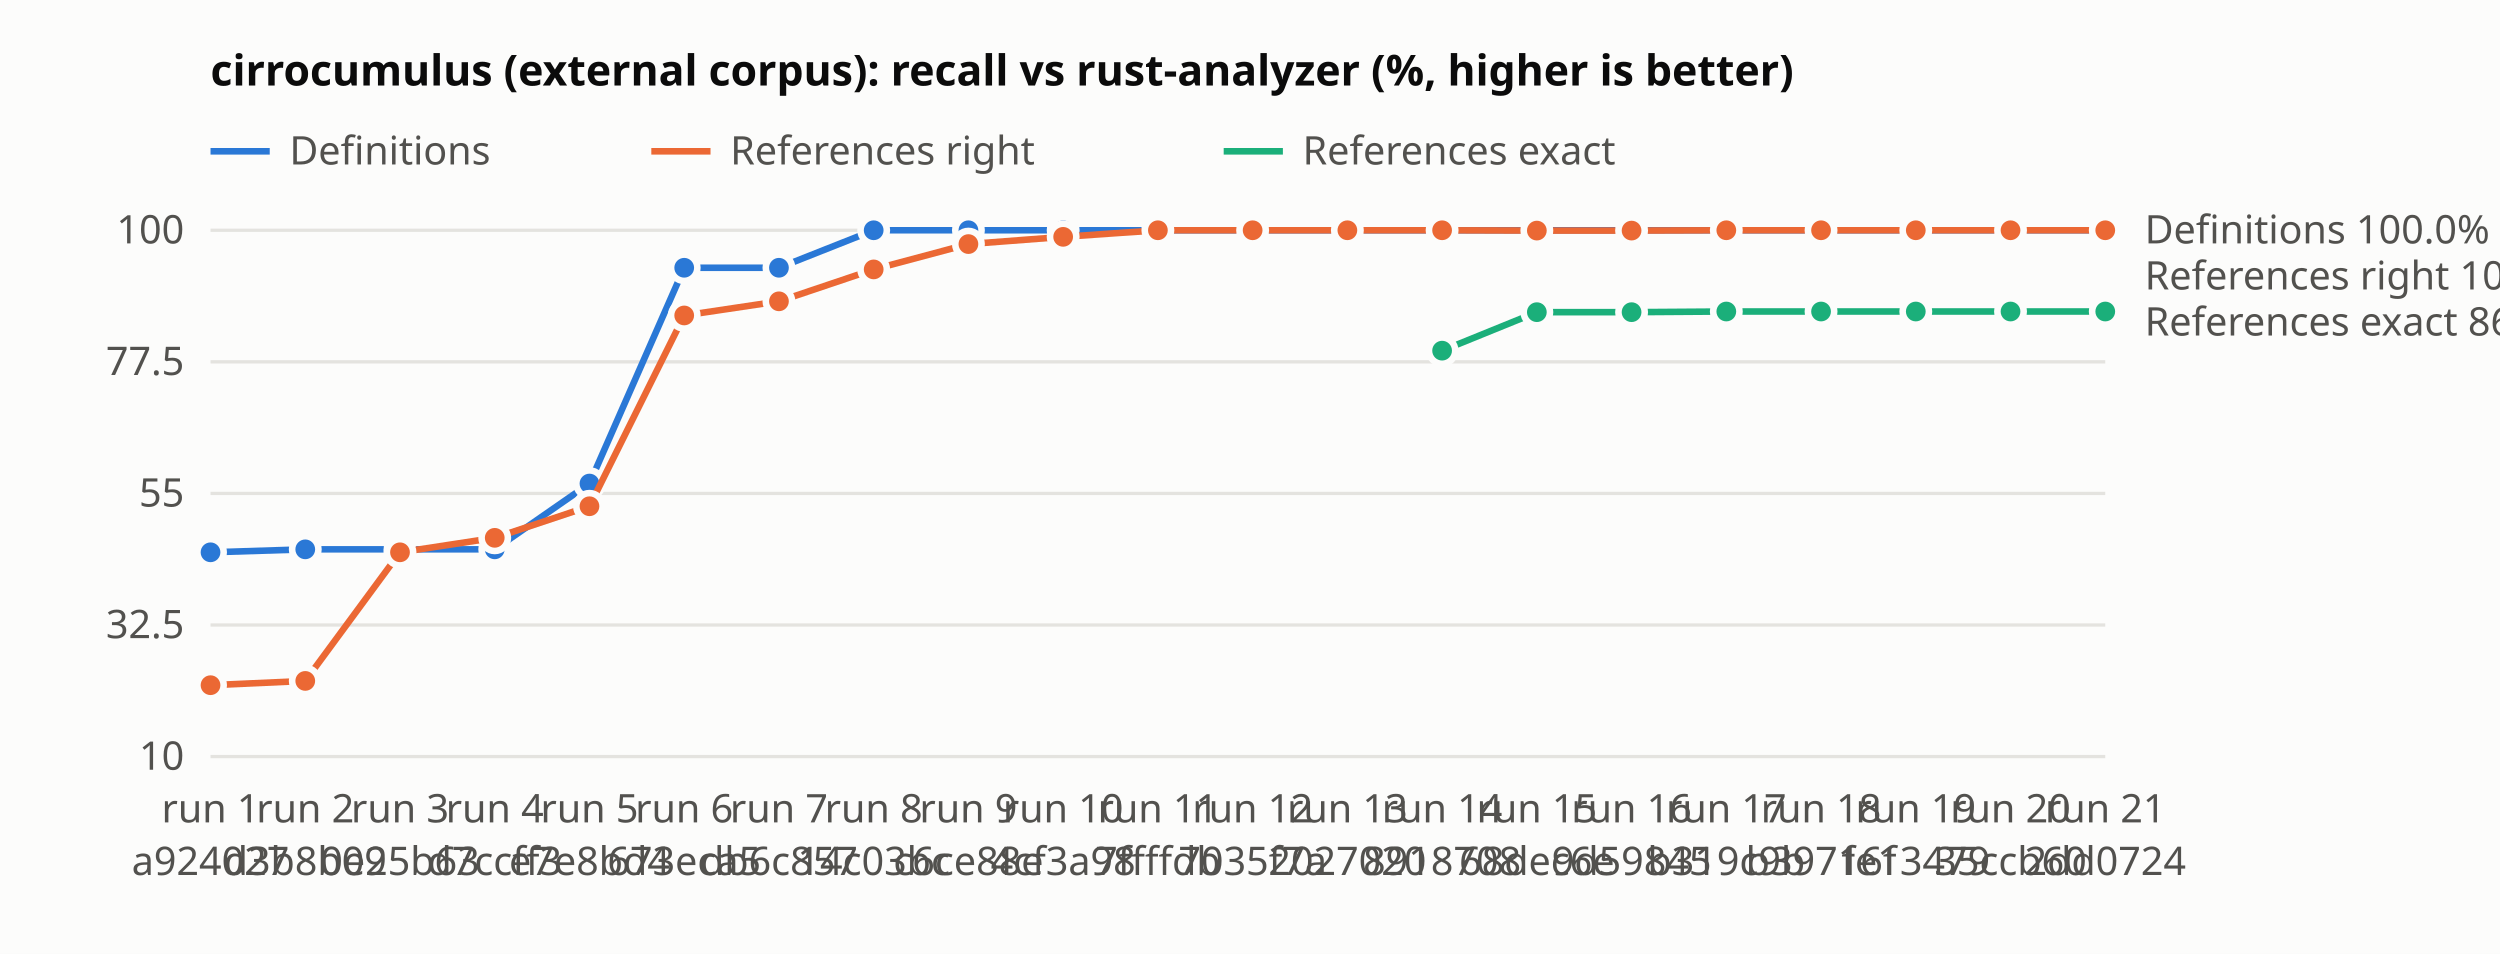
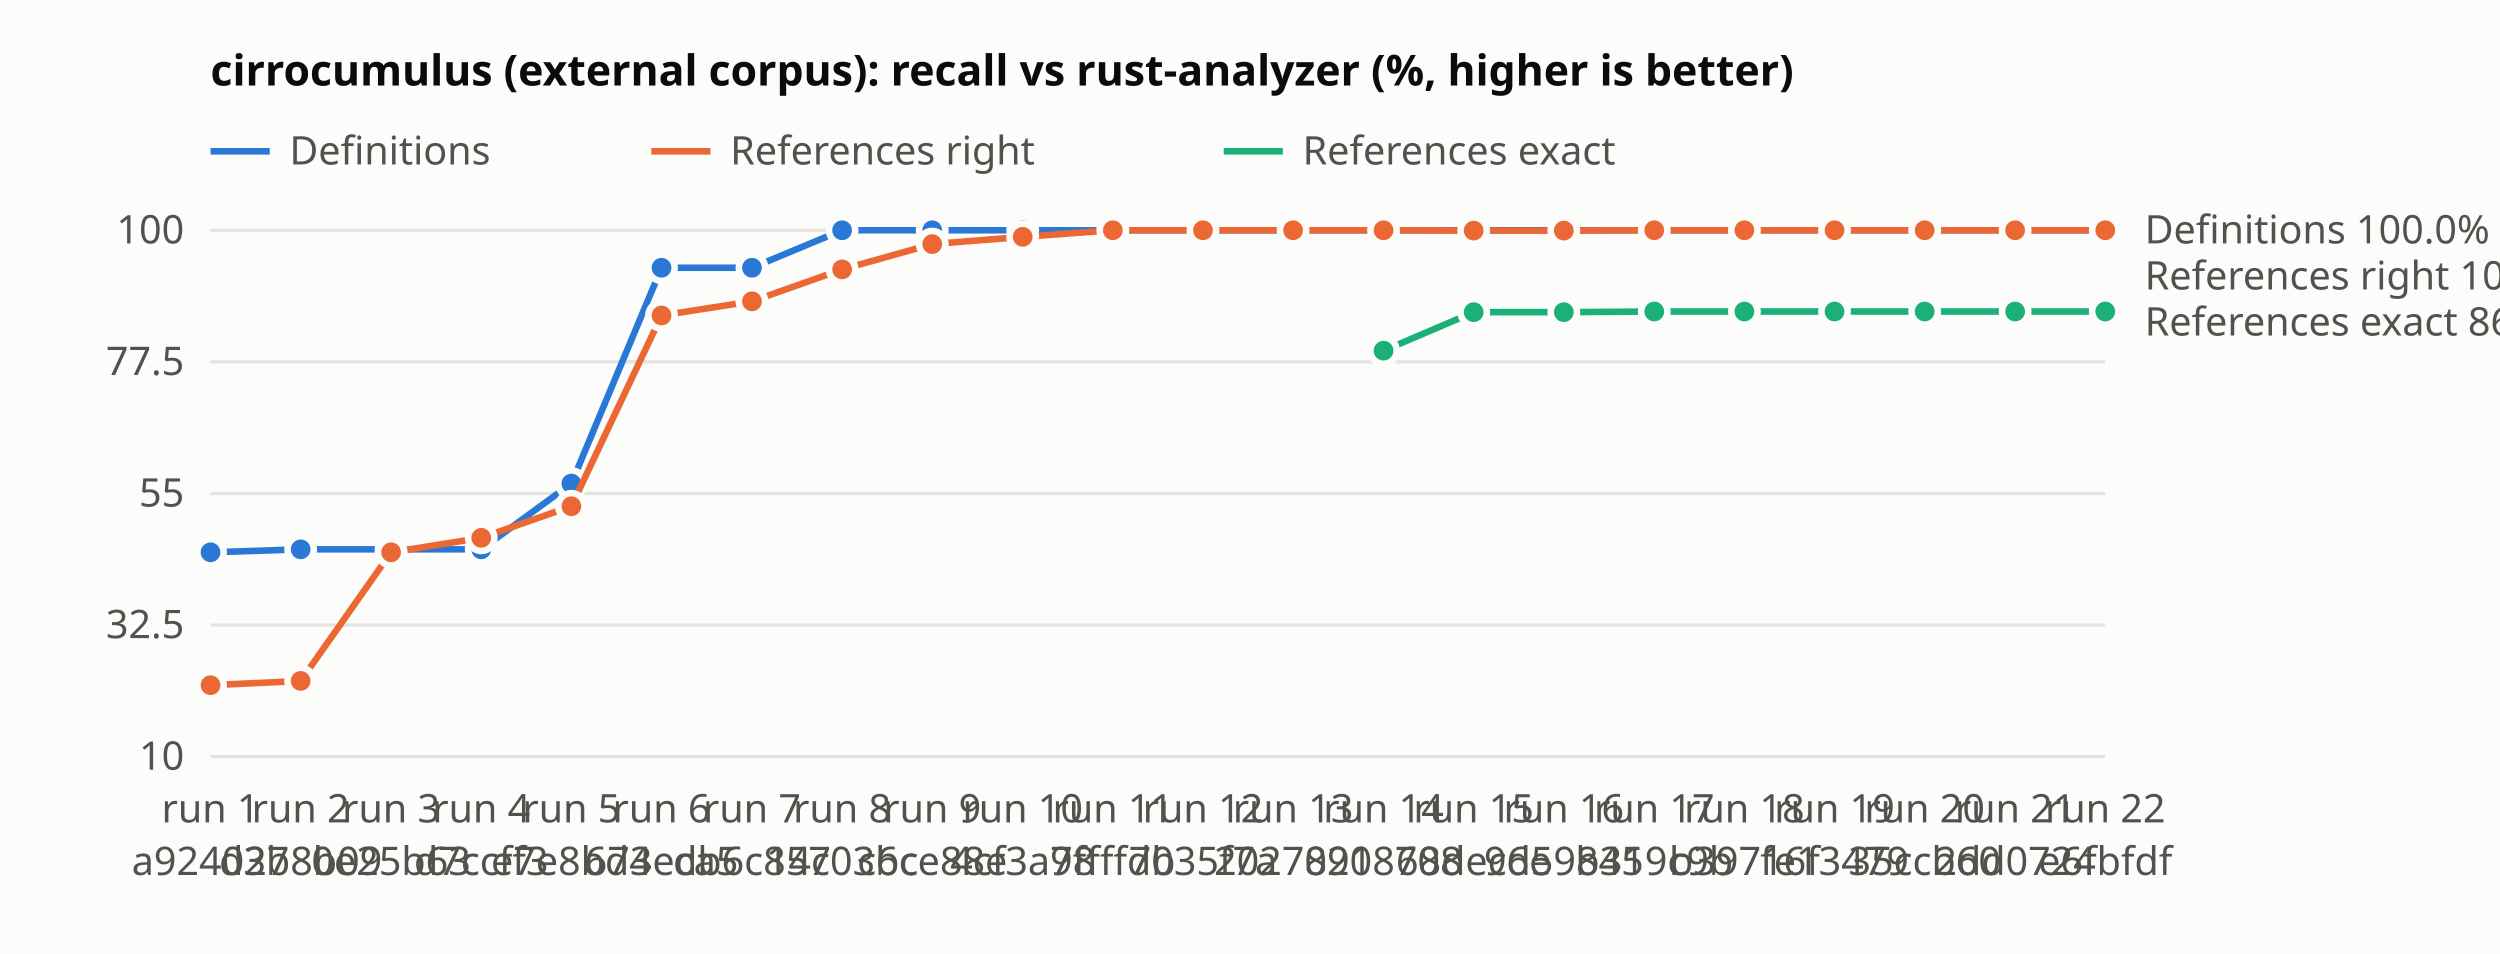
<svg xmlns="http://www.w3.org/2000/svg" viewBox="0 0 760 290" width="760" height="290" role="img" aria-labelledby="t d">
  <style>
.bg{fill:#fcfcfb} text{font:12px system-ui,sans-serif;fill:#52514e} .h{font-weight:600;fill:#0b0b0b;font-size:13px}
.v{fill:#0b0b0b;font-weight:600} .grid{stroke:#e4e3df;stroke-width:1} .ln{fill:none;stroke-width:2;stroke-linejoin:round}
.s1{stroke:#2a78d6} .s2{stroke:#eb6834} .s3{stroke:#1baf7a}
.d1{fill:#2a78d6} .d2{fill:#eb6834} .d3{fill:#1baf7a} .dot{stroke:#fcfcfb;stroke-width:2} .bar{fill:#2a78d6}
@media (prefers-color-scheme:dark){.bg{fill:#1a1a19} text{fill:#c3c2b7} .h,.v{fill:#fff} .grid{stroke:#34332f}
.s1{stroke:#3987e5} .s2{stroke:#d95926} .s3{stroke:#199e70} .d1{fill:#3987e5} .d2{fill:#d95926} .d3{fill:#199e70}
.dot{stroke:#1a1a19} .bar{fill:#3987e5}}
</style>
  <rect class="bg" width="760" height="290" />
  <text class="h" x="64" y="26">cirrocumulus (external corpus): recall vs rust-analyzer (%, higher is better)</text>
  <line class="ln s1" x1="64" x2="82" y1="46" y2="46" />
  <text x="88" y="50">Definitions</text>
  <line class="ln s2" x1="198" x2="216" y1="46" y2="46" />
  <text x="222" y="50">References right</text>
  <line class="ln s3" x1="372" x2="390" y1="46" y2="46" />
  <text x="396" y="50">References exact</text>
  <line class="grid" x1="64" x2="640" y1="230.0" y2="230.0" />
  <text x="56" y="234.0" text-anchor="end">10</text>
  <line class="grid" x1="64" x2="640" y1="190.0" y2="190.0" />
  <text x="56" y="194.0" text-anchor="end">32.5</text>
  <line class="grid" x1="64" x2="640" y1="150.0" y2="150.0" />
  <text x="56" y="154.0" text-anchor="end">55</text>
  <line class="grid" x1="64" x2="640" y1="110.0" y2="110.0" />
  <text x="56" y="114.0" text-anchor="end">77.5</text>
  <line class="grid" x1="64" x2="640" y1="70.0" y2="70.0" />
  <text x="56" y="74.0" text-anchor="end">100</text>
-   <polyline class="ln s1" points="64.0,167.9 92.8,167.0 121.6,167.0 150.4,167.0 179.2,147.0 208.0,81.4 236.8,81.4 265.6,70.0 294.4,70.0 323.2,70.0 352.0,70.0 380.8,70.0 409.6,70.0 438.4,70.0 467.2,70.0 496.0,70.0 524.8,70.0 553.6,70.0 582.4,70.0 611.2,70.0 640.0,70.0" />
+   <polyline class="ln s1" points="64.0,167.9 91.4,167.0 118.9,167.0 146.3,167.0 173.7,147.0 201.1,81.4 228.6,81.4 256.0,70.0 283.4,70.0 310.9,70.0 338.3,70.0 365.7,70.0 393.1,70.0 420.6,70.0 448.0,70.0 475.4,70.0 502.9,70.0 530.3,70.0 557.7,70.0 585.1,70.0 612.6,70.0 640.0,70.0" />
  <circle class="dot d1" cx="64.0" cy="167.9" r="4" />
-   <circle class="dot d1" cx="92.8" cy="167.0" r="4" />
-   <circle class="dot d1" cx="121.6" cy="167.0" r="4" />
-   <circle class="dot d1" cx="150.4" cy="167.0" r="4" />
-   <circle class="dot d1" cx="179.2" cy="147.0" r="4" />
-   <circle class="dot d1" cx="208.0" cy="81.4" r="4" />
-   <circle class="dot d1" cx="236.8" cy="81.4" r="4" />
-   <circle class="dot d1" cx="265.6" cy="70.0" r="4" />
-   <circle class="dot d1" cx="294.4" cy="70.0" r="4" />
-   <circle class="dot d1" cx="323.2" cy="70.0" r="4" />
-   <circle class="dot d1" cx="352.0" cy="70.0" r="4" />
-   <circle class="dot d1" cx="380.8" cy="70.0" r="4" />
-   <circle class="dot d1" cx="409.6" cy="70.0" r="4" />
-   <circle class="dot d1" cx="438.4" cy="70.0" r="4" />
-   <circle class="dot d1" cx="467.2" cy="70.0" r="4" />
-   <circle class="dot d1" cx="496.0" cy="70.0" r="4" />
-   <circle class="dot d1" cx="524.8" cy="70.0" r="4" />
-   <circle class="dot d1" cx="553.6" cy="70.0" r="4" />
-   <circle class="dot d1" cx="582.4" cy="70.0" r="4" />
-   <circle class="dot d1" cx="611.2" cy="70.0" r="4" />
+   <circle class="dot d1" cx="91.4" cy="167.0" r="4" />
+   <circle class="dot d1" cx="118.9" cy="167.0" r="4" />
+   <circle class="dot d1" cx="146.3" cy="167.0" r="4" />
+   <circle class="dot d1" cx="173.7" cy="147.0" r="4" />
+   <circle class="dot d1" cx="201.1" cy="81.4" r="4" />
+   <circle class="dot d1" cx="228.6" cy="81.4" r="4" />
+   <circle class="dot d1" cx="256.0" cy="70.0" r="4" />
+   <circle class="dot d1" cx="283.4" cy="70.0" r="4" />
+   <circle class="dot d1" cx="310.9" cy="70.0" r="4" />
+   <circle class="dot d1" cx="338.3" cy="70.0" r="4" />
+   <circle class="dot d1" cx="365.7" cy="70.0" r="4" />
+   <circle class="dot d1" cx="393.1" cy="70.0" r="4" />
+   <circle class="dot d1" cx="420.6" cy="70.0" r="4" />
+   <circle class="dot d1" cx="448.0" cy="70.0" r="4" />
+   <circle class="dot d1" cx="475.4" cy="70.0" r="4" />
+   <circle class="dot d1" cx="502.9" cy="70.0" r="4" />
+   <circle class="dot d1" cx="530.3" cy="70.0" r="4" />
+   <circle class="dot d1" cx="557.7" cy="70.0" r="4" />
+   <circle class="dot d1" cx="585.1" cy="70.0" r="4" />
+   <circle class="dot d1" cx="612.6" cy="70.0" r="4" />
  <circle class="dot d1" cx="640.0" cy="70.0" r="4" />
-   <polyline class="ln s2" points="64.0,208.3 92.8,207.0 121.6,167.9 150.4,163.5 179.2,153.9 208.0,95.9 236.8,91.6 265.6,81.9 294.4,74.2 323.2,72.0 352.0,70.0 380.8,70.0 409.6,70.0 438.4,70.0 467.2,70.1 496.0,70.1 524.8,70.0 553.6,70.0 582.4,70.0 611.2,70.0 640.0,70.0" />
+   <polyline class="ln s2" points="64.0,208.3 91.4,207.0 118.9,167.9 146.3,163.5 173.7,153.9 201.1,95.9 228.6,91.6 256.0,81.9 283.4,74.2 310.9,72.0 338.3,70.0 365.7,70.0 393.1,70.0 420.6,70.0 448.0,70.1 475.4,70.1 502.9,70.0 530.3,70.0 557.7,70.0 585.1,70.0 612.6,70.0 640.0,70.0" />
  <circle class="dot d2" cx="64.0" cy="208.3" r="4" />
-   <circle class="dot d2" cx="92.8" cy="207.0" r="4" />
-   <circle class="dot d2" cx="121.6" cy="167.9" r="4" />
-   <circle class="dot d2" cx="150.4" cy="163.5" r="4" />
-   <circle class="dot d2" cx="179.2" cy="153.9" r="4" />
-   <circle class="dot d2" cx="208.0" cy="95.9" r="4" />
-   <circle class="dot d2" cx="236.8" cy="91.6" r="4" />
-   <circle class="dot d2" cx="265.6" cy="81.9" r="4" />
-   <circle class="dot d2" cx="294.4" cy="74.2" r="4" />
-   <circle class="dot d2" cx="323.2" cy="72.0" r="4" />
-   <circle class="dot d2" cx="352.0" cy="70.0" r="4" />
-   <circle class="dot d2" cx="380.8" cy="70.0" r="4" />
-   <circle class="dot d2" cx="409.6" cy="70.0" r="4" />
-   <circle class="dot d2" cx="438.4" cy="70.0" r="4" />
-   <circle class="dot d2" cx="467.2" cy="70.1" r="4" />
-   <circle class="dot d2" cx="496.0" cy="70.1" r="4" />
-   <circle class="dot d2" cx="524.8" cy="70.0" r="4" />
-   <circle class="dot d2" cx="553.6" cy="70.0" r="4" />
-   <circle class="dot d2" cx="582.4" cy="70.0" r="4" />
-   <circle class="dot d2" cx="611.2" cy="70.0" r="4" />
+   <circle class="dot d2" cx="91.4" cy="207.0" r="4" />
+   <circle class="dot d2" cx="118.9" cy="167.9" r="4" />
+   <circle class="dot d2" cx="146.3" cy="163.5" r="4" />
+   <circle class="dot d2" cx="173.7" cy="153.9" r="4" />
+   <circle class="dot d2" cx="201.1" cy="95.9" r="4" />
+   <circle class="dot d2" cx="228.6" cy="91.6" r="4" />
+   <circle class="dot d2" cx="256.0" cy="81.9" r="4" />
+   <circle class="dot d2" cx="283.4" cy="74.2" r="4" />
+   <circle class="dot d2" cx="310.9" cy="72.0" r="4" />
+   <circle class="dot d2" cx="338.3" cy="70.0" r="4" />
+   <circle class="dot d2" cx="365.7" cy="70.0" r="4" />
+   <circle class="dot d2" cx="393.1" cy="70.0" r="4" />
+   <circle class="dot d2" cx="420.6" cy="70.0" r="4" />
+   <circle class="dot d2" cx="448.0" cy="70.1" r="4" />
+   <circle class="dot d2" cx="475.4" cy="70.1" r="4" />
+   <circle class="dot d2" cx="502.9" cy="70.0" r="4" />
+   <circle class="dot d2" cx="530.3" cy="70.0" r="4" />
+   <circle class="dot d2" cx="557.7" cy="70.0" r="4" />
+   <circle class="dot d2" cx="585.1" cy="70.0" r="4" />
+   <circle class="dot d2" cx="612.6" cy="70.0" r="4" />
  <circle class="dot d2" cx="640.0" cy="70.0" r="4" />
-   <polyline class="ln s3" points="438.4,106.6 467.2,94.9 496.0,94.9 524.8,94.7 553.6,94.7 582.4,94.7 611.2,94.7 640.0,94.7" />
-   <circle class="dot d3" cx="438.4" cy="106.6" r="4" />
-   <circle class="dot d3" cx="467.2" cy="94.9" r="4" />
-   <circle class="dot d3" cx="496.0" cy="94.9" r="4" />
-   <circle class="dot d3" cx="524.8" cy="94.7" r="4" />
-   <circle class="dot d3" cx="553.6" cy="94.7" r="4" />
-   <circle class="dot d3" cx="582.4" cy="94.7" r="4" />
-   <circle class="dot d3" cx="611.2" cy="94.7" r="4" />
+   <polyline class="ln s3" points="420.6,106.6 448.0,94.9 475.4,94.9 502.9,94.7 530.3,94.7 557.7,94.7 585.1,94.7 612.6,94.7 640.0,94.7" />
+   <circle class="dot d3" cx="420.6" cy="106.6" r="4" />
+   <circle class="dot d3" cx="448.0" cy="94.9" r="4" />
+   <circle class="dot d3" cx="475.4" cy="94.9" r="4" />
+   <circle class="dot d3" cx="502.9" cy="94.7" r="4" />
+   <circle class="dot d3" cx="530.3" cy="94.7" r="4" />
+   <circle class="dot d3" cx="557.7" cy="94.7" r="4" />
+   <circle class="dot d3" cx="585.1" cy="94.7" r="4" />
+   <circle class="dot d3" cx="612.6" cy="94.7" r="4" />
  <circle class="dot d3" cx="640.0" cy="94.7" r="4" />
  <text x="652" y="74.0">Definitions 100.0%</text>
  <text x="652" y="88.0">References right 100.0%</text>
  <text x="652" y="102.0">References exact 86.1%</text>
  <text x="64.0" y="250" text-anchor="middle">run 1</text>
  <text x="64.0" y="266" text-anchor="middle">a924027</text>
-   <text x="92.8" y="250" text-anchor="middle">run 2</text>
-   <text x="92.8" y="266" text-anchor="middle">d3b8b09</text>
-   <text x="121.6" y="250" text-anchor="middle">run 3</text>
-   <text x="121.6" y="266" text-anchor="middle">0e25b63</text>
-   <text x="150.4" y="250" text-anchor="middle">run 4</text>
-   <text x="150.4" y="266" text-anchor="middle">d7ccff3</text>
-   <text x="179.2" y="250" text-anchor="middle">run 5</text>
-   <text x="179.2" y="266" text-anchor="middle">e7e8bd4</text>
-   <text x="208.0" y="250" text-anchor="middle">run 6</text>
-   <text x="208.0" y="266" text-anchor="middle">673eca5</text>
-   <text x="236.8" y="250" text-anchor="middle">run 7</text>
-   <text x="236.8" y="266" text-anchor="middle">db6c857</text>
-   <text x="265.6" y="250" text-anchor="middle">run 8</text>
-   <text x="265.6" y="266" text-anchor="middle">14c03bc</text>
-   <text x="294.4" y="250" text-anchor="middle">run 9</text>
-   <text x="294.4" y="266" text-anchor="middle">c6ce88e</text>
-   <text x="323.2" y="250" text-anchor="middle">run 10</text>
-   <text x="323.2" y="266" text-anchor="middle">4cf3a98</text>
-   <text x="352.0" y="250" text-anchor="middle">run 11</text>
-   <text x="352.0" y="266" text-anchor="middle">7ffffdb</text>
-   <text x="380.8" y="250" text-anchor="middle">run 12</text>
-   <text x="380.8" y="266" text-anchor="middle">7035f7a</text>
-   <text x="409.6" y="250" text-anchor="middle">run 13</text>
-   <text x="409.6" y="266" text-anchor="middle">2027020</text>
-   <text x="438.4" y="250" text-anchor="middle">run 14</text>
-   <text x="438.4" y="266" text-anchor="middle">8918708</text>
-   <text x="467.2" y="250" text-anchor="middle">run 15</text>
-   <text x="467.2" y="266" text-anchor="middle">68dec6e</text>
-   <text x="496.0" y="250" text-anchor="middle">run 16</text>
-   <text x="496.0" y="266" text-anchor="middle">9d59845</text>
-   <text x="524.8" y="250" text-anchor="middle">run 17</text>
-   <text x="524.8" y="266" text-anchor="middle">b319c9b</text>
-   <text x="553.6" y="250" text-anchor="middle">run 18</text>
-   <text x="553.6" y="266" text-anchor="middle">b39716f</text>
-   <text x="582.4" y="250" text-anchor="middle">run 19</text>
-   <text x="582.4" y="266" text-anchor="middle">fe13479</text>
-   <text x="611.2" y="250" text-anchor="middle">run 20</text>
-   <text x="611.2" y="266" text-anchor="middle">35ccb60</text>
-   <text x="640.0" y="250" text-anchor="middle">run 21</text>
-   <text x="640.0" y="266" text-anchor="middle">2dd0724</text>
+   <text x="91.4" y="250" text-anchor="middle">run 2</text>
+   <text x="91.4" y="266" text-anchor="middle">d3b8b09</text>
+   <text x="118.9" y="250" text-anchor="middle">run 3</text>
+   <text x="118.9" y="266" text-anchor="middle">0e25b63</text>
+   <text x="146.3" y="250" text-anchor="middle">run 4</text>
+   <text x="146.3" y="266" text-anchor="middle">d7ccff3</text>
+   <text x="173.7" y="250" text-anchor="middle">run 5</text>
+   <text x="173.7" y="266" text-anchor="middle">e7e8bd4</text>
+   <text x="201.1" y="250" text-anchor="middle">run 6</text>
+   <text x="201.1" y="266" text-anchor="middle">673eca5</text>
+   <text x="228.6" y="250" text-anchor="middle">run 7</text>
+   <text x="228.6" y="266" text-anchor="middle">db6c857</text>
+   <text x="256.0" y="250" text-anchor="middle">run 8</text>
+   <text x="256.0" y="266" text-anchor="middle">14c03bc</text>
+   <text x="283.4" y="250" text-anchor="middle">run 9</text>
+   <text x="283.4" y="266" text-anchor="middle">c6ce88e</text>
+   <text x="310.9" y="250" text-anchor="middle">run 10</text>
+   <text x="310.9" y="266" text-anchor="middle">4cf3a98</text>
+   <text x="338.3" y="250" text-anchor="middle">run 11</text>
+   <text x="338.3" y="266" text-anchor="middle">7ffffdb</text>
+   <text x="365.7" y="250" text-anchor="middle">run 12</text>
+   <text x="365.7" y="266" text-anchor="middle">7035f7a</text>
+   <text x="393.1" y="250" text-anchor="middle">run 13</text>
+   <text x="393.1" y="266" text-anchor="middle">2027020</text>
+   <text x="420.6" y="250" text-anchor="middle">run 14</text>
+   <text x="420.6" y="266" text-anchor="middle">8918708</text>
+   <text x="448.0" y="250" text-anchor="middle">run 15</text>
+   <text x="448.0" y="266" text-anchor="middle">68dec6e</text>
+   <text x="475.4" y="250" text-anchor="middle">run 16</text>
+   <text x="475.4" y="266" text-anchor="middle">9d59845</text>
+   <text x="502.9" y="250" text-anchor="middle">run 17</text>
+   <text x="502.9" y="266" text-anchor="middle">b319c9b</text>
+   <text x="530.3" y="250" text-anchor="middle">run 18</text>
+   <text x="530.3" y="266" text-anchor="middle">b39716f</text>
+   <text x="557.7" y="250" text-anchor="middle">run 19</text>
+   <text x="557.7" y="266" text-anchor="middle">fe13479</text>
+   <text x="585.1" y="250" text-anchor="middle">run 20</text>
+   <text x="585.1" y="266" text-anchor="middle">35ccb60</text>
+   <text x="612.6" y="250" text-anchor="middle">run 21</text>
+   <text x="612.6" y="266" text-anchor="middle">2dd0724</text>
+   <text x="640.0" y="250" text-anchor="middle">run 22</text>
+   <text x="640.0" y="266" text-anchor="middle">e6fbfdf</text>
</svg>
